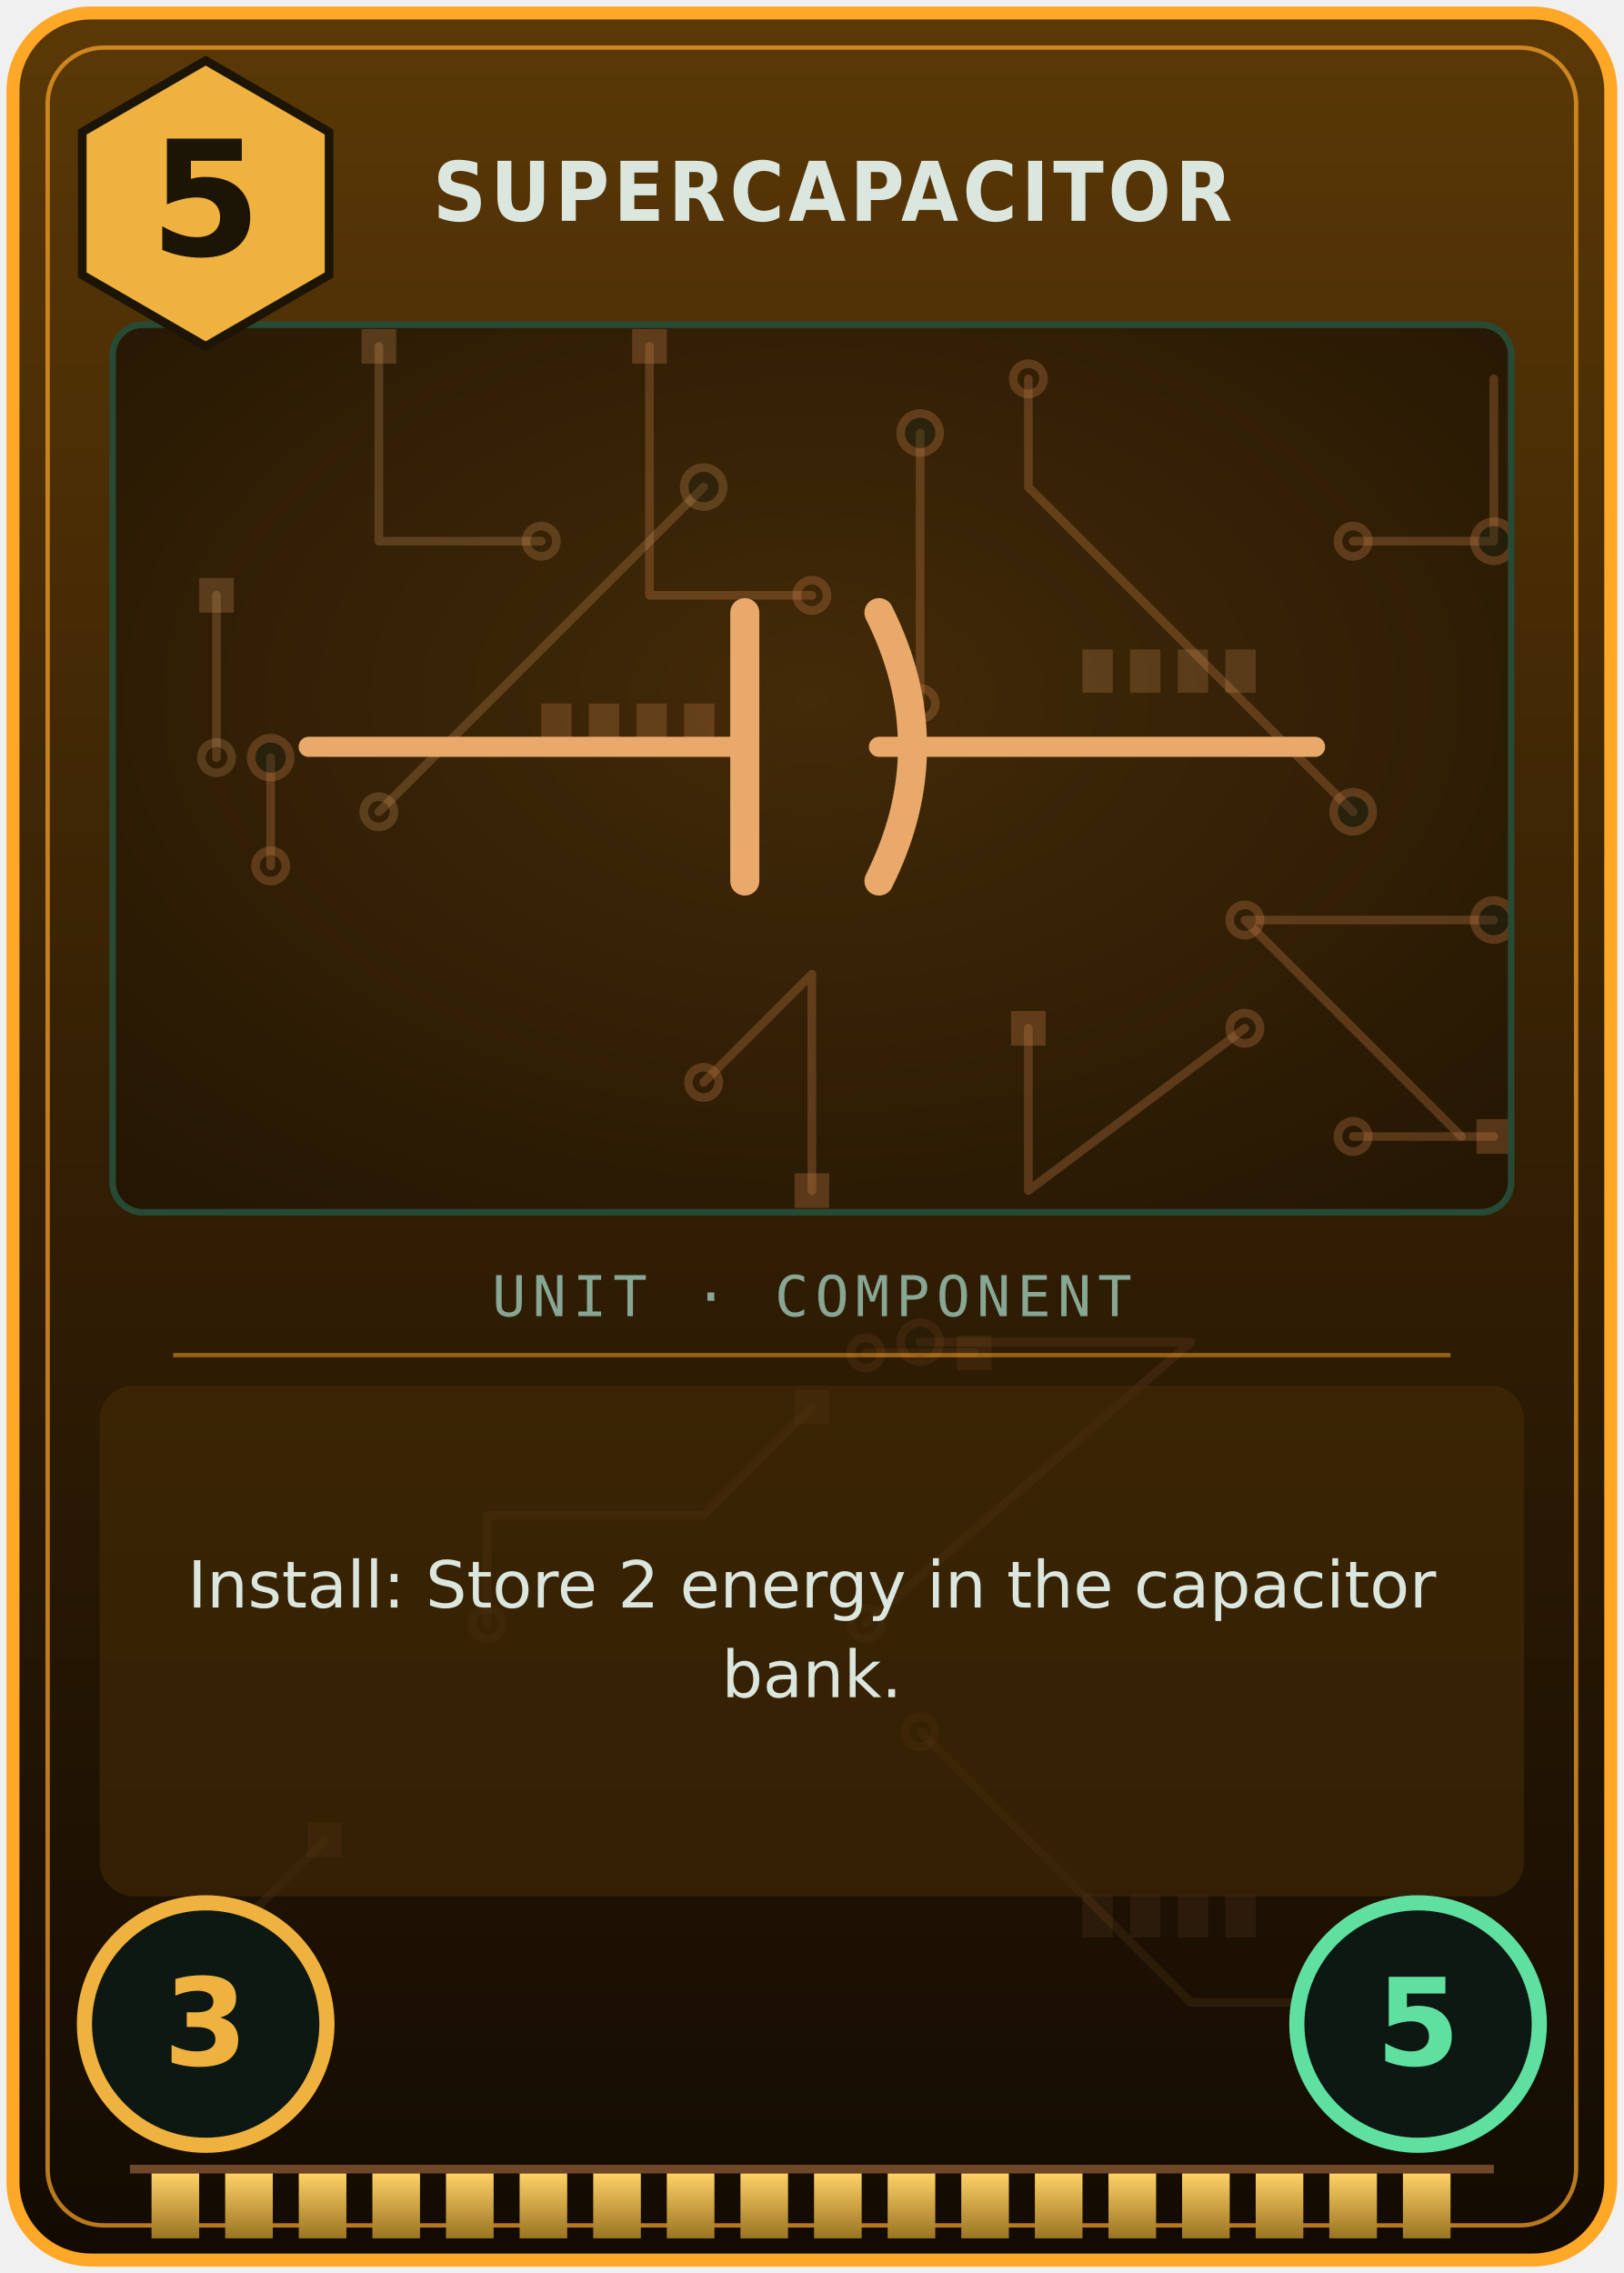
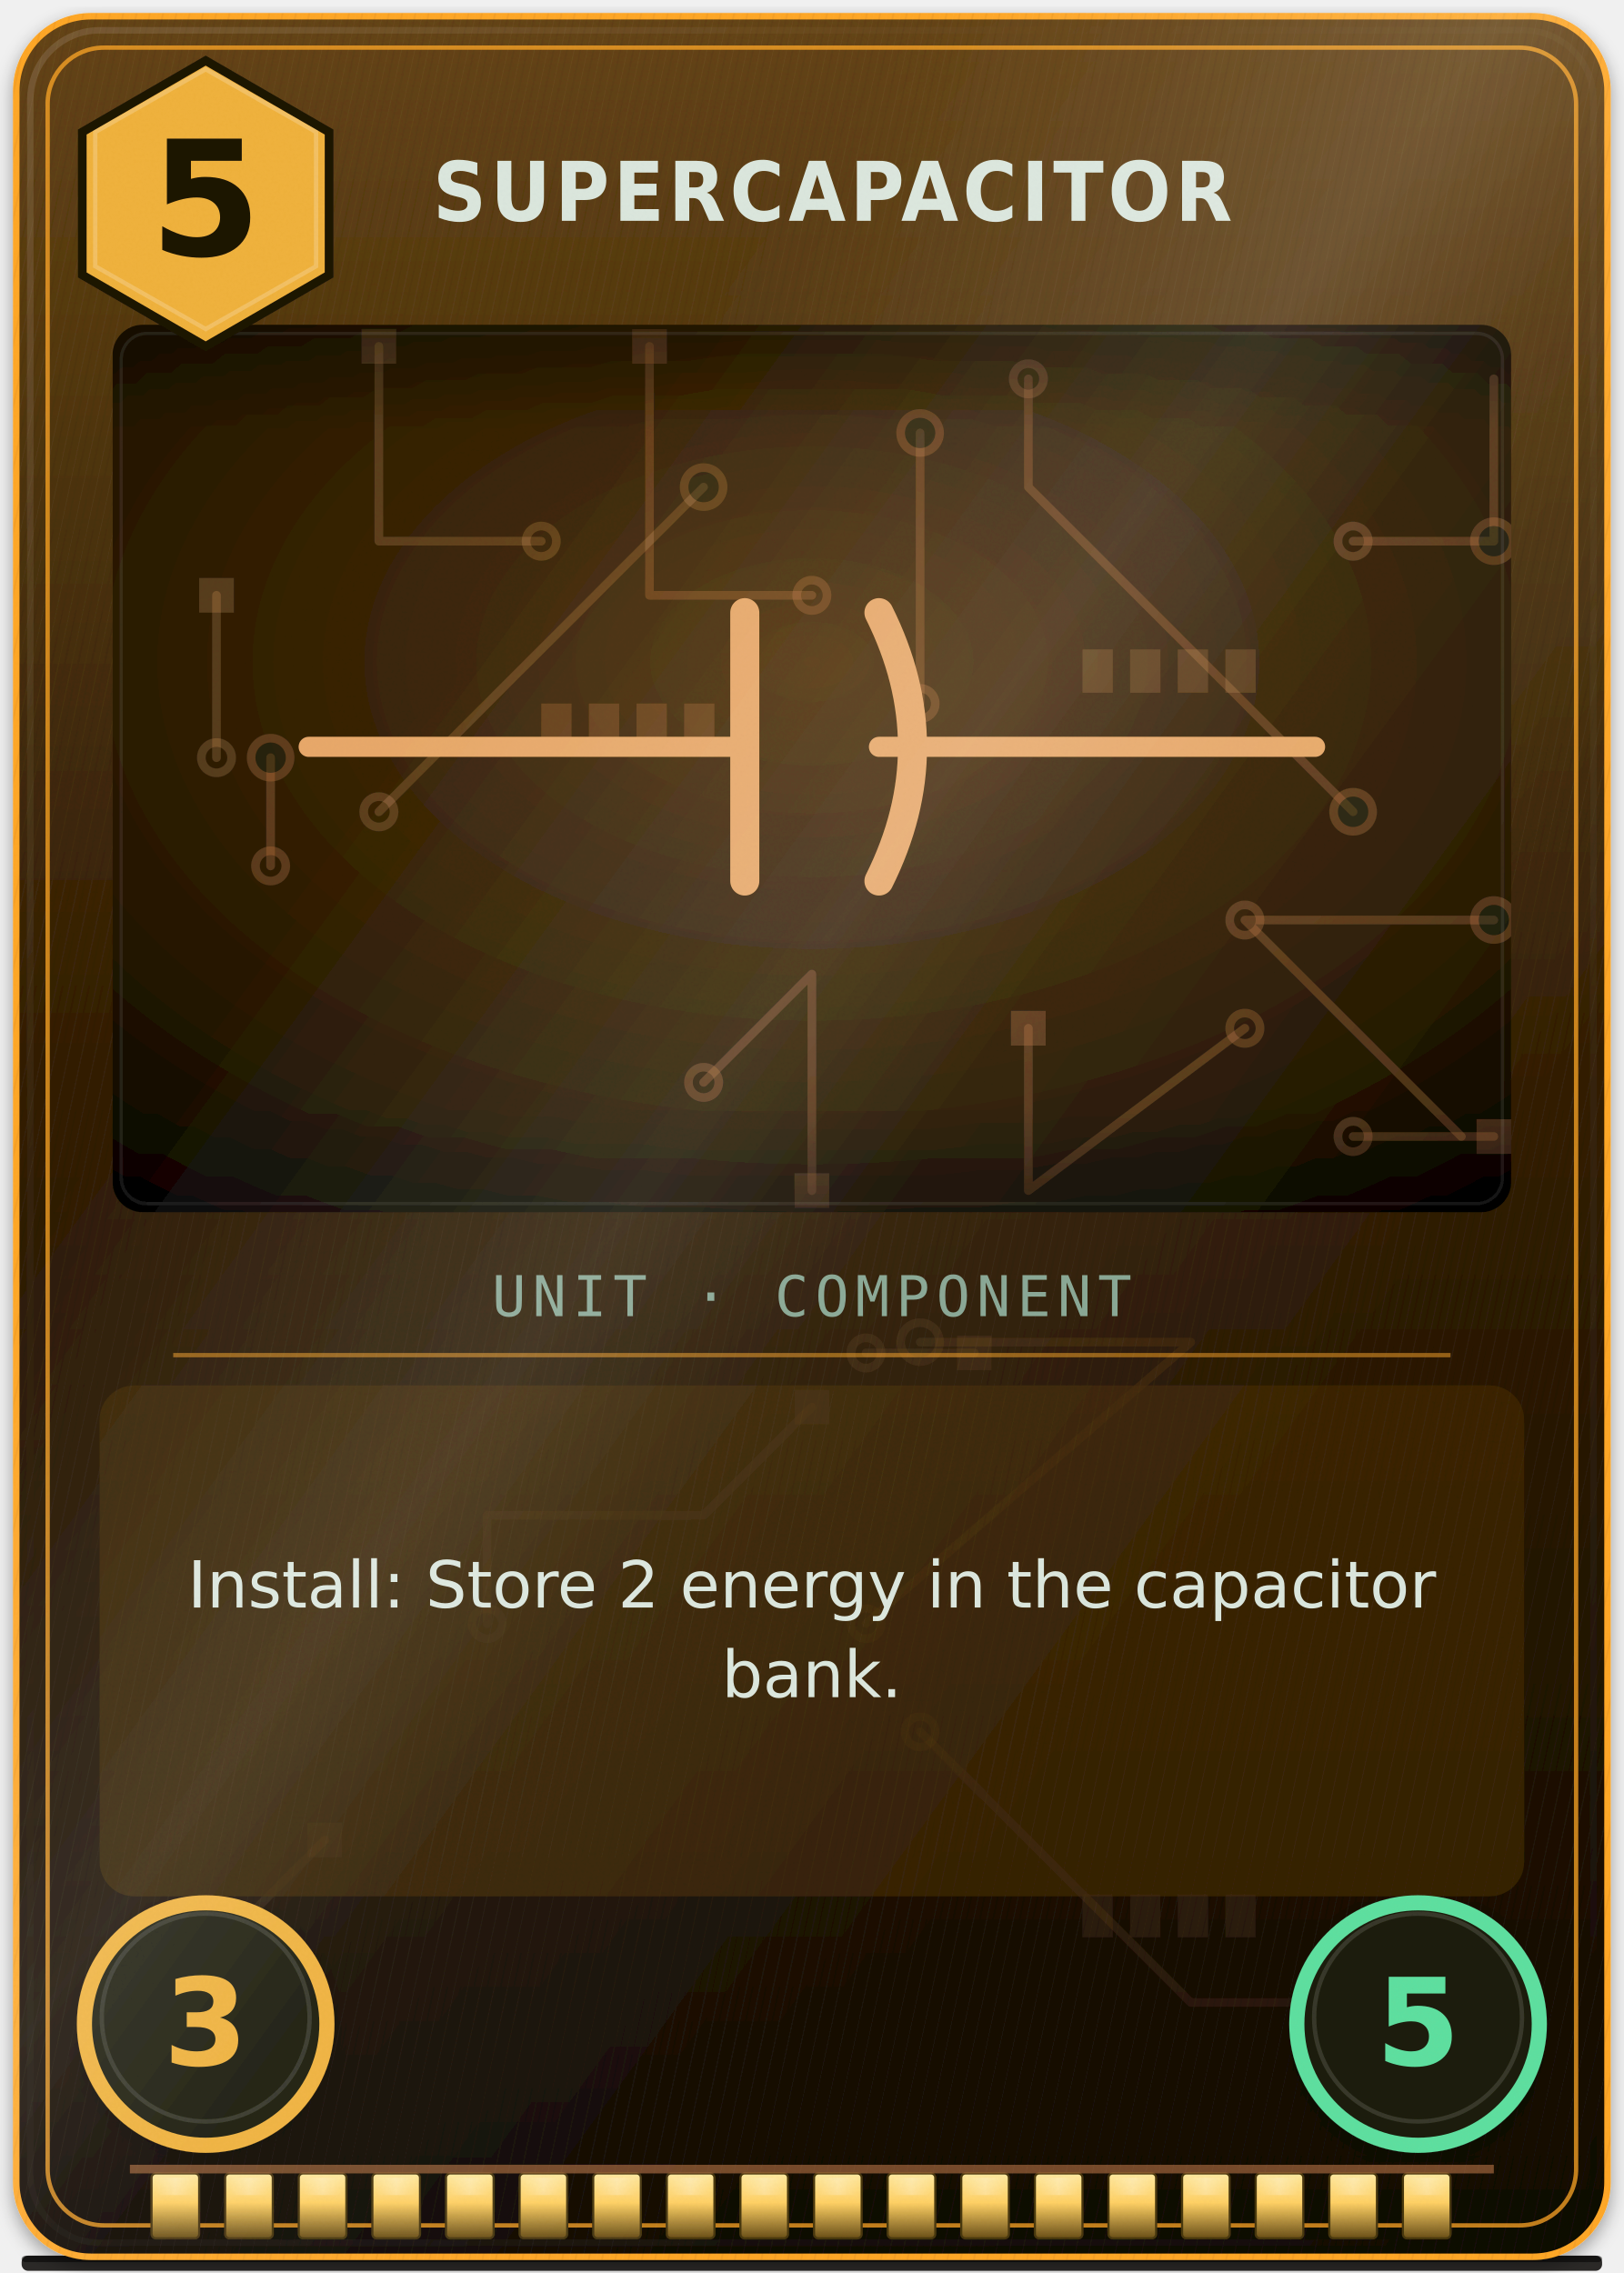
<svg xmlns="http://www.w3.org/2000/svg" width="750" height="1050" viewBox="0 0 750 1050">
  <defs>
+     <filter id="cardDrop" x="-6%" y="-3%" width="112%" height="110%" color-interpolation-filters="sRGB">
+       <feDropShadow dx="0" dy="10" stdDeviation="14" flood-color="#000" flood-opacity="0.5" />
+       <feDropShadow dx="0" dy="3" stdDeviation="4" flood-color="#000" flood-opacity="0.35" />
+     </filter>
+     <filter id="paperGrain" x="0" y="0" width="100%" height="100%">
+       <feTurbulence type="fractalNoise" baseFrequency="0.72" numOctaves="4" seed="17" result="n" />
+       <feColorMatrix in="n" type="matrix" values="0 0 0 0 0.48  0 0 0 0 0.42  0 0 0 0 0.36  0 0 0 0.07 0" result="g" />
+       <feBlend in="SourceGraphic" in2="g" mode="multiply" />
+     </filter>
+     <filter id="artDepth" x="-8%" y="-8%" width="116%" height="116%">
+       <feGaussianBlur in="SourceAlpha" stdDeviation="6" result="blur" />
+       <feOffset dy="4" result="off" />
+       <feFlood flood-color="#000" flood-opacity="0.45" />
+       <feComposite in2="off" operator="in" result="sh" />
+       <feMerge>
+         <feMergeNode in="sh" />
+         <feMergeNode in="SourceGraphic" />
+       </feMerge>
+     </filter>
    <linearGradient id="bggrad" x1="0" y1="0" x2="0" y2="1">
-       <stop offset="0" stop-color="#5a3806" />
-       <stop offset="0.5" stop-color="#341f04" />
-       <stop offset="1" stop-color="#130b02" />
-     </linearGradient>
-     <radialGradient id="artgrad" cx="0.5" cy="0.42" r="0.75">
-       <stop offset="0" stop-color="#432a08" />
-       <stop offset="1" stop-color="#241603" />
+       <stop offset="0" stop-color="#644415" />
+       <stop offset="0.45" stop-color="#341f04" />
+       <stop offset="1" stop-color="#100902" />
+     </linearGradient>
+     <linearGradient id="bevelHi" x1="0" y1="0" x2="1" y2="1">
+       <stop offset="0" stop-color="#fff" stop-opacity="0.22" />
+       <stop offset="0.35" stop-color="#fff" stop-opacity="0" />
+       <stop offset="1" stop-color="#000" stop-opacity="0.28" />
+     </linearGradient>
+     <radialGradient id="artgrad" cx="0.5" cy="0.38" r="0.82">
+       <stop offset="0" stop-color="#54360b" />
+       <stop offset="0.7" stop-color="#241603" />
+       <stop offset="1" stop-color="#170eNaN" />
    </radialGradient>
+     <linearGradient id="artInset" x1="0" y1="0" x2="0" y2="1">
+       <stop offset="0" stop-color="#000" stop-opacity="0.38" />
+       <stop offset="0.12" stop-color="#000" stop-opacity="0" />
+       <stop offset="0.88" stop-color="#000" stop-opacity="0" />
+       <stop offset="1" stop-color="#000" stop-opacity="0.42" />
+     </linearGradient>
    <linearGradient id="guldgrad" x1="0" y1="0" x2="0" y2="1">
-       <stop offset="0" stop-color="#ffd166" />
-       <stop offset="1" stop-color="#9a7422" />
-     </linearGradient>
+       <stop offset="0" stop-color="#ffe9a0" />
+       <stop offset="0.45" stop-color="#ffd166" />
+       <stop offset="1" stop-color="#6a5018" />
+     </linearGradient>
+     <linearGradient id="guldShine" x1="0" y1="0" x2="1" y2="0">
+       <stop offset="0" stop-color="#fff" stop-opacity="0" />
+       <stop offset="0.5" stop-color="#fff" stop-opacity="0.45" />
+       <stop offset="1" stop-color="#fff" stop-opacity="0" />
+     </linearGradient>
+     <linearGradient id="gloss" x1="0" y1="0" x2="1" y2="1">
+       <stop offset="0.28" stop-color="#fff" stop-opacity="0" />
+       <stop offset="0.46" stop-color="#fff" stop-opacity="0.16" />
+       <stop offset="0.54" stop-color="#fff" stop-opacity="0.06" />
+       <stop offset="0.72" stop-color="#fff" stop-opacity="0" />
+     </linearGradient>
+     <pattern id="fiber" width="6" height="6" patternUnits="userSpaceOnUse" patternTransform="rotate(12)">
+       <line x1="0" y1="0" x2="0" y2="6" stroke="#fff" stroke-width="0.6" opacity="0.04" />
+       <line x1="3" y1="0" x2="3" y2="6" stroke="#000" stroke-width="0.5" opacity="0.06" />
+     </pattern>
    <clipPath id="artclip">
      <rect x="52" y="150" width="646" height="410" rx="14" />
    </clipPath>
+     <clipPath id="cardclip">
+       <rect x="6" y="6" width="738" height="1038" rx="36" />
+     </clipPath>
  </defs>
-   <rect x="6" y="6" width="738" height="1038" rx="36" fill="url(#bggrad)" stroke="#ffa726" stroke-width="6" />
-   <rect x="22" y="22" width="706" height="1006" rx="26" fill="none" stroke="#ffa726" stroke-width="2" opacity="0.7" />
-   <circle cx="50" cy="950" r="7" fill="none" stroke="#c9814a" stroke-width="4" opacity="0.1" />
-   <path d="M 50 950 L 150 850" fill="none" stroke="#c9814a" stroke-width="4" stroke-linecap="round" stroke-linejoin="round" opacity="0.1" />
-   <rect x="142" y="842" width="16" height="16" fill="#c9814a" opacity="0.1" />
-   <circle cx="425" cy="800" r="7" fill="none" stroke="#c9814a" stroke-width="4" opacity="0.1" />
-   <path d="M 425 800 L 550 925 L 700 925 L 650 975" fill="none" stroke="#c9814a" stroke-width="4" stroke-linecap="round" stroke-linejoin="round" opacity="0.1" />
-   <rect x="642" y="967" width="16" height="16" fill="#c9814a" opacity="0.1" />
-   <circle cx="400" cy="625" r="7" fill="none" stroke="#c9814a" stroke-width="4" opacity="0.1" />
-   <path d="M 400 625 L 450 625" fill="none" stroke="#c9814a" stroke-width="4" stroke-linecap="round" stroke-linejoin="round" opacity="0.1" />
-   <rect x="442" y="617" width="16" height="16" fill="#c9814a" opacity="0.1" />
-   <circle cx="225" cy="750" r="7" fill="none" stroke="#c9814a" stroke-width="4" opacity="0.1" />
-   <path d="M 225 750 L 225 700 L 325 700 L 375 650" fill="none" stroke="#c9814a" stroke-width="4" stroke-linecap="round" stroke-linejoin="round" opacity="0.1" />
-   <rect x="367" y="642" width="16" height="16" fill="#c9814a" opacity="0.1" />
-   <circle cx="400" cy="750" r="7" fill="none" stroke="#c9814a" stroke-width="4" opacity="0.1" />
-   <path d="M 400 750 L 550 620 L 550 620 L 425 620" fill="none" stroke="#c9814a" stroke-width="4" stroke-linecap="round" stroke-linejoin="round" opacity="0.1" />
-   <circle cx="425" cy="620" r="9" fill="#122419" stroke="#c9814a" stroke-width="4" opacity="0.1" />
-   <rect x="500" y="875" width="14" height="20" fill="#c9814a" opacity="0.09" />
-   <rect x="522" y="875" width="14" height="20" fill="#c9814a" opacity="0.09" />
-   <rect x="544" y="875" width="14" height="20" fill="#c9814a" opacity="0.09" />
-   <rect x="566" y="875" width="14" height="20" fill="#c9814a" opacity="0.09" />
-   <g clip-path="url(#artclip)">
-     <rect x="52" y="150" width="646" height="410" fill="url(#artgrad)" />
-     <circle cx="375" cy="275" r="7" fill="none" stroke="#c9814a" stroke-width="4" opacity="0.3" />
-     <path d="M 375 275 L 300 275 L 300 160" fill="none" stroke="#c9814a" stroke-width="4" stroke-linecap="round" stroke-linejoin="round" opacity="0.3" />
-     <rect x="292" y="152" width="16" height="16" fill="#c9814a" opacity="0.3" />
-     <circle cx="125" cy="400" r="7" fill="none" stroke="#c9814a" stroke-width="4" opacity="0.3" />
-     <path d="M 125 400 L 125 350" fill="none" stroke="#c9814a" stroke-width="4" stroke-linecap="round" stroke-linejoin="round" opacity="0.3" />
-     <circle cx="125" cy="350" r="9" fill="#122419" stroke="#c9814a" stroke-width="4" opacity="0.3" />
-     <circle cx="325" cy="500" r="7" fill="none" stroke="#c9814a" stroke-width="4" opacity="0.3" />
-     <path d="M 325 500 L 375 450 L 375 550" fill="none" stroke="#c9814a" stroke-width="4" stroke-linecap="round" stroke-linejoin="round" opacity="0.3" />
-     <rect x="367" y="542" width="16" height="16" fill="#c9814a" opacity="0.3" />
-     <circle cx="575" cy="425" r="7" fill="none" stroke="#c9814a" stroke-width="4" opacity="0.3" />
-     <path d="M 575 425 L 675 525 L 575 425 L 690 425" fill="none" stroke="#c9814a" stroke-width="4" stroke-linecap="round" stroke-linejoin="round" opacity="0.3" />
-     <circle cx="690" cy="425" r="9" fill="#122419" stroke="#c9814a" stroke-width="4" opacity="0.3" />
-     <circle cx="575" cy="475" r="7" fill="none" stroke="#c9814a" stroke-width="4" opacity="0.3" />
-     <path d="M 575 475 L 475 550 L 475 475" fill="none" stroke="#c9814a" stroke-width="4" stroke-linecap="round" stroke-linejoin="round" opacity="0.3" />
-     <rect x="467" y="467" width="16" height="16" fill="#c9814a" opacity="0.3" />
-     <circle cx="425" cy="325" r="7" fill="none" stroke="#c9814a" stroke-width="4" opacity="0.3" />
-     <path d="M 425 325 L 425 200" fill="none" stroke="#c9814a" stroke-width="4" stroke-linecap="round" stroke-linejoin="round" opacity="0.3" />
-     <circle cx="425" cy="200" r="9" fill="#122419" stroke="#c9814a" stroke-width="4" opacity="0.3" />
-     <circle cx="625" cy="250" r="7" fill="none" stroke="#c9814a" stroke-width="4" opacity="0.3" />
-     <path d="M 625 250 L 690 250 L 690 175 L 690 250" fill="none" stroke="#c9814a" stroke-width="4" stroke-linecap="round" stroke-linejoin="round" opacity="0.3" />
-     <circle cx="690" cy="250" r="9" fill="#122419" stroke="#c9814a" stroke-width="4" opacity="0.3" />
-     <circle cx="625" cy="525" r="7" fill="none" stroke="#c9814a" stroke-width="4" opacity="0.3" />
-     <path d="M 625 525 L 690 525" fill="none" stroke="#c9814a" stroke-width="4" stroke-linecap="round" stroke-linejoin="round" opacity="0.3" />
-     <rect x="682" y="517" width="16" height="16" fill="#c9814a" opacity="0.3" />
-     <circle cx="475" cy="175" r="7" fill="none" stroke="#c9814a" stroke-width="4" opacity="0.3" />
-     <path d="M 475 175 L 475 225 L 625 375" fill="none" stroke="#c9814a" stroke-width="4" stroke-linecap="round" stroke-linejoin="round" opacity="0.3" />
-     <circle cx="625" cy="375" r="9" fill="#122419" stroke="#c9814a" stroke-width="4" opacity="0.3" />
-     <rect x="250" y="325" width="14" height="20" fill="#c9814a" opacity="0.27" />
-     <rect x="272" y="325" width="14" height="20" fill="#c9814a" opacity="0.27" />
-     <rect x="294" y="325" width="14" height="20" fill="#c9814a" opacity="0.27" />
-     <rect x="316" y="325" width="14" height="20" fill="#c9814a" opacity="0.27" />
-     <circle cx="175" cy="375" r="7" fill="none" stroke="#e8a96a" stroke-width="4" opacity="0.22" />
-     <path d="M 175 375 L 325 225" fill="none" stroke="#e8a96a" stroke-width="4" stroke-linecap="round" stroke-linejoin="round" opacity="0.22" />
-     <circle cx="325" cy="225" r="9" fill="#122419" stroke="#e8a96a" stroke-width="4" opacity="0.22" />
-     <circle cx="100" cy="350" r="7" fill="none" stroke="#e8a96a" stroke-width="4" opacity="0.22" />
-     <path d="M 100 350 L 100 275" fill="none" stroke="#e8a96a" stroke-width="4" stroke-linecap="round" stroke-linejoin="round" opacity="0.22" />
-     <rect x="92" y="267" width="16" height="16" fill="#e8a96a" opacity="0.22" />
-     <circle cx="250" cy="250" r="7" fill="none" stroke="#e8a96a" stroke-width="4" opacity="0.22" />
-     <path d="M 250 250 L 175 250 L 175 160" fill="none" stroke="#e8a96a" stroke-width="4" stroke-linecap="round" stroke-linejoin="round" opacity="0.22" />
-     <rect x="167" y="152" width="16" height="16" fill="#e8a96a" opacity="0.22" />
-     <rect x="500" y="300" width="14" height="20" fill="#e8a96a" opacity="0.198" />
-     <rect x="522" y="300" width="14" height="20" fill="#e8a96a" opacity="0.198" />
-     <rect x="544" y="300" width="14" height="20" fill="#e8a96a" opacity="0.198" />
-     <rect x="566" y="300" width="14" height="20" fill="#e8a96a" opacity="0.198" />
-     <g transform="translate(375 345) scale(1.033) translate(-375 -345)">
-       <line x1="150" y1="345" x2="345" y2="345" stroke="#e8a96a" stroke-width="9" stroke-linecap="round" />
-       <line x1="405" y1="345" x2="600" y2="345" stroke="#e8a96a" stroke-width="9" stroke-linecap="round" />
-       <line x1="345" y1="285" x2="345" y2="405" stroke="#e8a96a" stroke-width="13" stroke-linecap="round" />
-       <path d="M 405 285 Q 435 345 405 405" fill="none" stroke="#e8a96a" stroke-width="13" stroke-linecap="round" stroke-linejoin="round" />
+   <rect x="10" y="1042" width="730" height="7" rx="3" fill="#080604" opacity="0.85" />
+   <rect x="10" y="1042" width="730" height="3" rx="2" fill="#734bNaN" opacity="0.5" />
+   <g filter="url(#cardDrop)">
+     <g filter="url(#paperGrain)" clip-path="url(#cardclip)">
+       <rect x="6" y="6" width="738" height="1038" rx="36" fill="url(#bggrad)" stroke="#ffa726" stroke-width="6" />
+       <rect x="6" y="6" width="738" height="1038" rx="36" fill="url(#fiber)" />
+       <rect x="22" y="22" width="706" height="1006" rx="26" fill="none" stroke="#ffa726" stroke-width="2" opacity="0.75" />
+       <rect x="14" y="14" width="722" height="1022" rx="32" fill="none" stroke="url(#bevelHi)" stroke-width="3" opacity="0.55" />
+       <circle cx="50" cy="950" r="7" fill="none" stroke="#c9814a" stroke-width="4" opacity="0.1" />
+       <path d="M 50 950 L 150 850" fill="none" stroke="#c9814a" stroke-width="4" stroke-linecap="round" stroke-linejoin="round" opacity="0.1" />
+       <rect x="142" y="842" width="16" height="16" fill="#c9814a" opacity="0.1" />
+       <circle cx="425" cy="800" r="7" fill="none" stroke="#c9814a" stroke-width="4" opacity="0.1" />
+       <path d="M 425 800 L 550 925 L 700 925 L 650 975" fill="none" stroke="#c9814a" stroke-width="4" stroke-linecap="round" stroke-linejoin="round" opacity="0.1" />
+       <rect x="642" y="967" width="16" height="16" fill="#c9814a" opacity="0.1" />
+       <circle cx="400" cy="625" r="7" fill="none" stroke="#c9814a" stroke-width="4" opacity="0.1" />
+       <path d="M 400 625 L 450 625" fill="none" stroke="#c9814a" stroke-width="4" stroke-linecap="round" stroke-linejoin="round" opacity="0.1" />
+       <rect x="442" y="617" width="16" height="16" fill="#c9814a" opacity="0.1" />
+       <circle cx="225" cy="750" r="7" fill="none" stroke="#c9814a" stroke-width="4" opacity="0.1" />
+       <path d="M 225 750 L 225 700 L 325 700 L 375 650" fill="none" stroke="#c9814a" stroke-width="4" stroke-linecap="round" stroke-linejoin="round" opacity="0.1" />
+       <rect x="367" y="642" width="16" height="16" fill="#c9814a" opacity="0.1" />
+       <circle cx="400" cy="750" r="7" fill="none" stroke="#c9814a" stroke-width="4" opacity="0.1" />
+       <path d="M 400 750 L 550 620 L 550 620 L 425 620" fill="none" stroke="#c9814a" stroke-width="4" stroke-linecap="round" stroke-linejoin="round" opacity="0.1" />
+       <circle cx="425" cy="620" r="9" fill="#122419" stroke="#c9814a" stroke-width="4" opacity="0.1" />
+       <rect x="500" y="875" width="14" height="20" fill="#c9814a" opacity="0.09" />
+       <rect x="522" y="875" width="14" height="20" fill="#c9814a" opacity="0.09" />
+       <rect x="544" y="875" width="14" height="20" fill="#c9814a" opacity="0.09" />
+       <rect x="566" y="875" width="14" height="20" fill="#c9814a" opacity="0.09" />
+       <g clip-path="url(#artclip)" filter="url(#artDepth)">
+         <rect x="52" y="150" width="646" height="410" fill="url(#artgrad)" />
+         <circle cx="375" cy="275" r="7" fill="none" stroke="#c9814a" stroke-width="4" opacity="0.3" />
+         <path d="M 375 275 L 300 275 L 300 160" fill="none" stroke="#c9814a" stroke-width="4" stroke-linecap="round" stroke-linejoin="round" opacity="0.3" />
+         <rect x="292" y="152" width="16" height="16" fill="#c9814a" opacity="0.3" />
+         <circle cx="125" cy="400" r="7" fill="none" stroke="#c9814a" stroke-width="4" opacity="0.3" />
+         <path d="M 125 400 L 125 350" fill="none" stroke="#c9814a" stroke-width="4" stroke-linecap="round" stroke-linejoin="round" opacity="0.3" />
+         <circle cx="125" cy="350" r="9" fill="#122419" stroke="#c9814a" stroke-width="4" opacity="0.3" />
+         <circle cx="325" cy="500" r="7" fill="none" stroke="#c9814a" stroke-width="4" opacity="0.3" />
+         <path d="M 325 500 L 375 450 L 375 550" fill="none" stroke="#c9814a" stroke-width="4" stroke-linecap="round" stroke-linejoin="round" opacity="0.3" />
+         <rect x="367" y="542" width="16" height="16" fill="#c9814a" opacity="0.3" />
+         <circle cx="575" cy="425" r="7" fill="none" stroke="#c9814a" stroke-width="4" opacity="0.3" />
+         <path d="M 575 425 L 675 525 L 575 425 L 690 425" fill="none" stroke="#c9814a" stroke-width="4" stroke-linecap="round" stroke-linejoin="round" opacity="0.3" />
+         <circle cx="690" cy="425" r="9" fill="#122419" stroke="#c9814a" stroke-width="4" opacity="0.3" />
+         <circle cx="575" cy="475" r="7" fill="none" stroke="#c9814a" stroke-width="4" opacity="0.3" />
+         <path d="M 575 475 L 475 550 L 475 475" fill="none" stroke="#c9814a" stroke-width="4" stroke-linecap="round" stroke-linejoin="round" opacity="0.3" />
+         <rect x="467" y="467" width="16" height="16" fill="#c9814a" opacity="0.3" />
+         <circle cx="425" cy="325" r="7" fill="none" stroke="#c9814a" stroke-width="4" opacity="0.3" />
+         <path d="M 425 325 L 425 200" fill="none" stroke="#c9814a" stroke-width="4" stroke-linecap="round" stroke-linejoin="round" opacity="0.3" />
+         <circle cx="425" cy="200" r="9" fill="#122419" stroke="#c9814a" stroke-width="4" opacity="0.3" />
+         <circle cx="625" cy="250" r="7" fill="none" stroke="#c9814a" stroke-width="4" opacity="0.3" />
+         <path d="M 625 250 L 690 250 L 690 175 L 690 250" fill="none" stroke="#c9814a" stroke-width="4" stroke-linecap="round" stroke-linejoin="round" opacity="0.3" />
+         <circle cx="690" cy="250" r="9" fill="#122419" stroke="#c9814a" stroke-width="4" opacity="0.3" />
+         <circle cx="625" cy="525" r="7" fill="none" stroke="#c9814a" stroke-width="4" opacity="0.3" />
+         <path d="M 625 525 L 690 525" fill="none" stroke="#c9814a" stroke-width="4" stroke-linecap="round" stroke-linejoin="round" opacity="0.3" />
+         <rect x="682" y="517" width="16" height="16" fill="#c9814a" opacity="0.3" />
+         <circle cx="475" cy="175" r="7" fill="none" stroke="#c9814a" stroke-width="4" opacity="0.3" />
+         <path d="M 475 175 L 475 225 L 625 375" fill="none" stroke="#c9814a" stroke-width="4" stroke-linecap="round" stroke-linejoin="round" opacity="0.3" />
+         <circle cx="625" cy="375" r="9" fill="#122419" stroke="#c9814a" stroke-width="4" opacity="0.3" />
+         <rect x="250" y="325" width="14" height="20" fill="#c9814a" opacity="0.27" />
+         <rect x="272" y="325" width="14" height="20" fill="#c9814a" opacity="0.27" />
+         <rect x="294" y="325" width="14" height="20" fill="#c9814a" opacity="0.27" />
+         <rect x="316" y="325" width="14" height="20" fill="#c9814a" opacity="0.27" />
+         <circle cx="175" cy="375" r="7" fill="none" stroke="#e8a96a" stroke-width="4" opacity="0.22" />
+         <path d="M 175 375 L 325 225" fill="none" stroke="#e8a96a" stroke-width="4" stroke-linecap="round" stroke-linejoin="round" opacity="0.22" />
+         <circle cx="325" cy="225" r="9" fill="#122419" stroke="#e8a96a" stroke-width="4" opacity="0.22" />
+         <circle cx="100" cy="350" r="7" fill="none" stroke="#e8a96a" stroke-width="4" opacity="0.22" />
+         <path d="M 100 350 L 100 275" fill="none" stroke="#e8a96a" stroke-width="4" stroke-linecap="round" stroke-linejoin="round" opacity="0.22" />
+         <rect x="92" y="267" width="16" height="16" fill="#e8a96a" opacity="0.22" />
+         <circle cx="250" cy="250" r="7" fill="none" stroke="#e8a96a" stroke-width="4" opacity="0.22" />
+         <path d="M 250 250 L 175 250 L 175 160" fill="none" stroke="#e8a96a" stroke-width="4" stroke-linecap="round" stroke-linejoin="round" opacity="0.22" />
+         <rect x="167" y="152" width="16" height="16" fill="#e8a96a" opacity="0.22" />
+         <rect x="500" y="300" width="14" height="20" fill="#e8a96a" opacity="0.198" />
+         <rect x="522" y="300" width="14" height="20" fill="#e8a96a" opacity="0.198" />
+         <rect x="544" y="300" width="14" height="20" fill="#e8a96a" opacity="0.198" />
+         <rect x="566" y="300" width="14" height="20" fill="#e8a96a" opacity="0.198" />
+         <g transform="translate(375 345) scale(1.033) translate(-375 -345)">
+           <line x1="150" y1="345" x2="345" y2="345" stroke="#e8a96a" stroke-width="9" stroke-linecap="round" />
+           <line x1="405" y1="345" x2="600" y2="345" stroke="#e8a96a" stroke-width="9" stroke-linecap="round" />
+           <line x1="345" y1="285" x2="345" y2="405" stroke="#e8a96a" stroke-width="13" stroke-linecap="round" />
+           <path d="M 405 285 Q 435 345 405 405" fill="none" stroke="#e8a96a" stroke-width="13" stroke-linecap="round" stroke-linejoin="round" />
+         </g>
+         <rect x="52" y="150" width="646" height="410" fill="url(#artInset)" />
+       </g>
+       <rect x="52" y="150" width="646" height="410" rx="14" fill="none" stroke="#bf7dNaN" stroke-width="4" />
+       <rect x="56" y="154" width="638" height="402" rx="12" fill="none" stroke="#fff" stroke-width="1.5" opacity="0.08" />
+       <text x="200" y="102" font-family="DejaVu Sans Condensed" font-weight="bold" font-size="38" letter-spacing="2" fill="#dbe7de">SUPERCAPACITOR</text>
+       <polygon points="95,28 152,61 152,127 95,160 38,127 38,61" fill="#f0b23e" stroke="#1c1405" stroke-width="4" />
+       <polygon points="95,32 146,61 146,123 95,152 44,123 44,61" fill="none" stroke="#fff" stroke-width="2" opacity="0.2" />
+       <text x="95" y="118" text-anchor="middle" font-family="DejaVu Sans" font-weight="bold" font-size="74" fill="#1c1405">5</text>
+       <text x="375" y="608" text-anchor="middle" font-family="DejaVu Sans Mono" font-size="26" letter-spacing="3" fill="#87a693">UNIT · COMPONENT</text>
+       <line x1="80" y1="626" x2="670" y2="626" stroke="#ffa726" stroke-width="2" opacity="0.5" />
+       <rect x="46" y="640" width="658" height="236" rx="16" fill="#452c05" opacity="0.62" />
+       <rect x="50" y="644" width="650" height="214" rx="14" fill="url(#fiber)" opacity="0.35" />
+       <text x="375" y="742.6" text-anchor="middle" font-family="DejaVu Sans" font-size="30" fill="#dbe7de">Install: Store 2 energy in the capacitor</text>
+       <text x="375" y="784.0" text-anchor="middle" font-family="DejaVu Sans" font-size="30" fill="#dbe7de">bank.</text>
+       <g filter="url(#cardDrop)">
+         <circle cx="95" cy="935" r="56" fill="#1d1e0d" stroke="#f0b23e" stroke-width="7" />
+         <circle cx="95" cy="932" r="48" fill="none" stroke="#fff" stroke-width="2" opacity="0.12" />
+         <text x="95" y="954" text-anchor="middle" font-family="DejaVu Sans" font-weight="bold" font-size="56" fill="#f0b23e">3</text>
+         <circle cx="655" cy="935" r="56" fill="#1d1e0d" stroke="#5fe0a0" stroke-width="7" />
+         <circle cx="655" cy="932" r="48" fill="none" stroke="#fff" stroke-width="2" opacity="0.12" />
+         <text x="655" y="954" text-anchor="middle" font-family="DejaVu Sans" font-weight="bold" font-size="56" fill="#5fe0a0">5</text>
+       </g>
+       <rect x="70" y="1004" width="22" height="30" rx="2" fill="url(#guldgrad)" stroke="#4a3810" stroke-width="1" />
+       <rect x="72" y="1006" width="18" height="8" rx="1" fill="url(#guldShine)" opacity="0.55" />
+       <rect x="104" y="1004" width="22" height="30" rx="2" fill="url(#guldgrad)" stroke="#4a3810" stroke-width="1" />
+       <rect x="106" y="1006" width="18" height="8" rx="1" fill="url(#guldShine)" opacity="0.55" />
+       <rect x="138" y="1004" width="22" height="30" rx="2" fill="url(#guldgrad)" stroke="#4a3810" stroke-width="1" />
+       <rect x="140" y="1006" width="18" height="8" rx="1" fill="url(#guldShine)" opacity="0.55" />
+       <rect x="172" y="1004" width="22" height="30" rx="2" fill="url(#guldgrad)" stroke="#4a3810" stroke-width="1" />
+       <rect x="174" y="1006" width="18" height="8" rx="1" fill="url(#guldShine)" opacity="0.55" />
+       <rect x="206" y="1004" width="22" height="30" rx="2" fill="url(#guldgrad)" stroke="#4a3810" stroke-width="1" />
+       <rect x="208" y="1006" width="18" height="8" rx="1" fill="url(#guldShine)" opacity="0.55" />
+       <rect x="240" y="1004" width="22" height="30" rx="2" fill="url(#guldgrad)" stroke="#4a3810" stroke-width="1" />
+       <rect x="242" y="1006" width="18" height="8" rx="1" fill="url(#guldShine)" opacity="0.55" />
+       <rect x="274" y="1004" width="22" height="30" rx="2" fill="url(#guldgrad)" stroke="#4a3810" stroke-width="1" />
+       <rect x="276" y="1006" width="18" height="8" rx="1" fill="url(#guldShine)" opacity="0.55" />
+       <rect x="308" y="1004" width="22" height="30" rx="2" fill="url(#guldgrad)" stroke="#4a3810" stroke-width="1" />
+       <rect x="310" y="1006" width="18" height="8" rx="1" fill="url(#guldShine)" opacity="0.55" />
+       <rect x="342" y="1004" width="22" height="30" rx="2" fill="url(#guldgrad)" stroke="#4a3810" stroke-width="1" />
+       <rect x="344" y="1006" width="18" height="8" rx="1" fill="url(#guldShine)" opacity="0.55" />
+       <rect x="376" y="1004" width="22" height="30" rx="2" fill="url(#guldgrad)" stroke="#4a3810" stroke-width="1" />
+       <rect x="378" y="1006" width="18" height="8" rx="1" fill="url(#guldShine)" opacity="0.55" />
+       <rect x="410" y="1004" width="22" height="30" rx="2" fill="url(#guldgrad)" stroke="#4a3810" stroke-width="1" />
+       <rect x="412" y="1006" width="18" height="8" rx="1" fill="url(#guldShine)" opacity="0.55" />
+       <rect x="444" y="1004" width="22" height="30" rx="2" fill="url(#guldgrad)" stroke="#4a3810" stroke-width="1" />
+       <rect x="446" y="1006" width="18" height="8" rx="1" fill="url(#guldShine)" opacity="0.55" />
+       <rect x="478" y="1004" width="22" height="30" rx="2" fill="url(#guldgrad)" stroke="#4a3810" stroke-width="1" />
+       <rect x="480" y="1006" width="18" height="8" rx="1" fill="url(#guldShine)" opacity="0.55" />
+       <rect x="512" y="1004" width="22" height="30" rx="2" fill="url(#guldgrad)" stroke="#4a3810" stroke-width="1" />
+       <rect x="514" y="1006" width="18" height="8" rx="1" fill="url(#guldShine)" opacity="0.55" />
+       <rect x="546" y="1004" width="22" height="30" rx="2" fill="url(#guldgrad)" stroke="#4a3810" stroke-width="1" />
+       <rect x="548" y="1006" width="18" height="8" rx="1" fill="url(#guldShine)" opacity="0.55" />
+       <rect x="580" y="1004" width="22" height="30" rx="2" fill="url(#guldgrad)" stroke="#4a3810" stroke-width="1" />
+       <rect x="582" y="1006" width="18" height="8" rx="1" fill="url(#guldShine)" opacity="0.55" />
+       <rect x="614" y="1004" width="22" height="30" rx="2" fill="url(#guldgrad)" stroke="#4a3810" stroke-width="1" />
+       <rect x="616" y="1006" width="18" height="8" rx="1" fill="url(#guldShine)" opacity="0.55" />
+       <rect x="648" y="1004" width="22" height="30" rx="2" fill="url(#guldgrad)" stroke="#4a3810" stroke-width="1" />
+       <rect x="650" y="1006" width="18" height="8" rx="1" fill="url(#guldShine)" opacity="0.55" />
+       <rect x="60" y="1000" width="630" height="4" fill="#c9814a" opacity="0.55" />
+       <rect x="6" y="6" width="738" height="1038" rx="36" fill="url(#gloss)" opacity="0.85" />
    </g>
  </g>
-   <rect x="52" y="150" width="646" height="410" rx="14" fill="none" stroke="#274a35" stroke-width="3" />
-   <text x="200" y="102" font-family="DejaVu Sans Condensed" font-weight="bold" font-size="38" letter-spacing="2" fill="#dbe7de">SUPERCAPACITOR</text>
-   <polygon points="95,28 152,61 152,127 95,160 38,127 38,61" fill="#f0b23e" stroke="#1c1405" stroke-width="4" />
-   <text x="95" y="118" text-anchor="middle" font-family="DejaVu Sans" font-weight="bold" font-size="74" fill="#1c1405">5</text>
-   <text x="375" y="608" text-anchor="middle" font-family="DejaVu Sans Mono" font-size="26" letter-spacing="3" fill="#87a693">UNIT · COMPONENT</text>
-   <line x1="80" y1="626" x2="670" y2="626" stroke="#ffa726" stroke-width="2" opacity="0.5" />
-   <rect x="46" y="640" width="658" height="236" rx="16" fill="#452c05" opacity="0.55" />
-   <text x="375" y="742.6" text-anchor="middle" font-family="DejaVu Sans" font-size="30" fill="#dbe7de">Install: Store 2 energy in the capacitor</text>
-   <text x="375" y="784.0" text-anchor="middle" font-family="DejaVu Sans" font-size="30" fill="#dbe7de">bank.</text>
-   <circle cx="95" cy="935" r="56" fill="#0c1811" stroke="#f0b23e" stroke-width="7" />
-   <text x="95" y="954" text-anchor="middle" font-family="DejaVu Sans" font-weight="bold" font-size="56" fill="#f0b23e">3</text>
-   <circle cx="655" cy="935" r="56" fill="#0c1811" stroke="#5fe0a0" stroke-width="7" />
-   <text x="655" y="954" text-anchor="middle" font-family="DejaVu Sans" font-weight="bold" font-size="56" fill="#5fe0a0">5</text>
-   <rect x="70" y="1004" width="22" height="30" fill="url(#guldgrad)" />
-   <rect x="104" y="1004" width="22" height="30" fill="url(#guldgrad)" />
-   <rect x="138" y="1004" width="22" height="30" fill="url(#guldgrad)" />
-   <rect x="172" y="1004" width="22" height="30" fill="url(#guldgrad)" />
-   <rect x="206" y="1004" width="22" height="30" fill="url(#guldgrad)" />
-   <rect x="240" y="1004" width="22" height="30" fill="url(#guldgrad)" />
-   <rect x="274" y="1004" width="22" height="30" fill="url(#guldgrad)" />
-   <rect x="308" y="1004" width="22" height="30" fill="url(#guldgrad)" />
-   <rect x="342" y="1004" width="22" height="30" fill="url(#guldgrad)" />
-   <rect x="376" y="1004" width="22" height="30" fill="url(#guldgrad)" />
-   <rect x="410" y="1004" width="22" height="30" fill="url(#guldgrad)" />
-   <rect x="444" y="1004" width="22" height="30" fill="url(#guldgrad)" />
-   <rect x="478" y="1004" width="22" height="30" fill="url(#guldgrad)" />
-   <rect x="512" y="1004" width="22" height="30" fill="url(#guldgrad)" />
-   <rect x="546" y="1004" width="22" height="30" fill="url(#guldgrad)" />
-   <rect x="580" y="1004" width="22" height="30" fill="url(#guldgrad)" />
-   <rect x="614" y="1004" width="22" height="30" fill="url(#guldgrad)" />
-   <rect x="648" y="1004" width="22" height="30" fill="url(#guldgrad)" />
-   <rect x="60" y="1000" width="630" height="4" fill="#c9814a" opacity="0.5" />
</svg>
